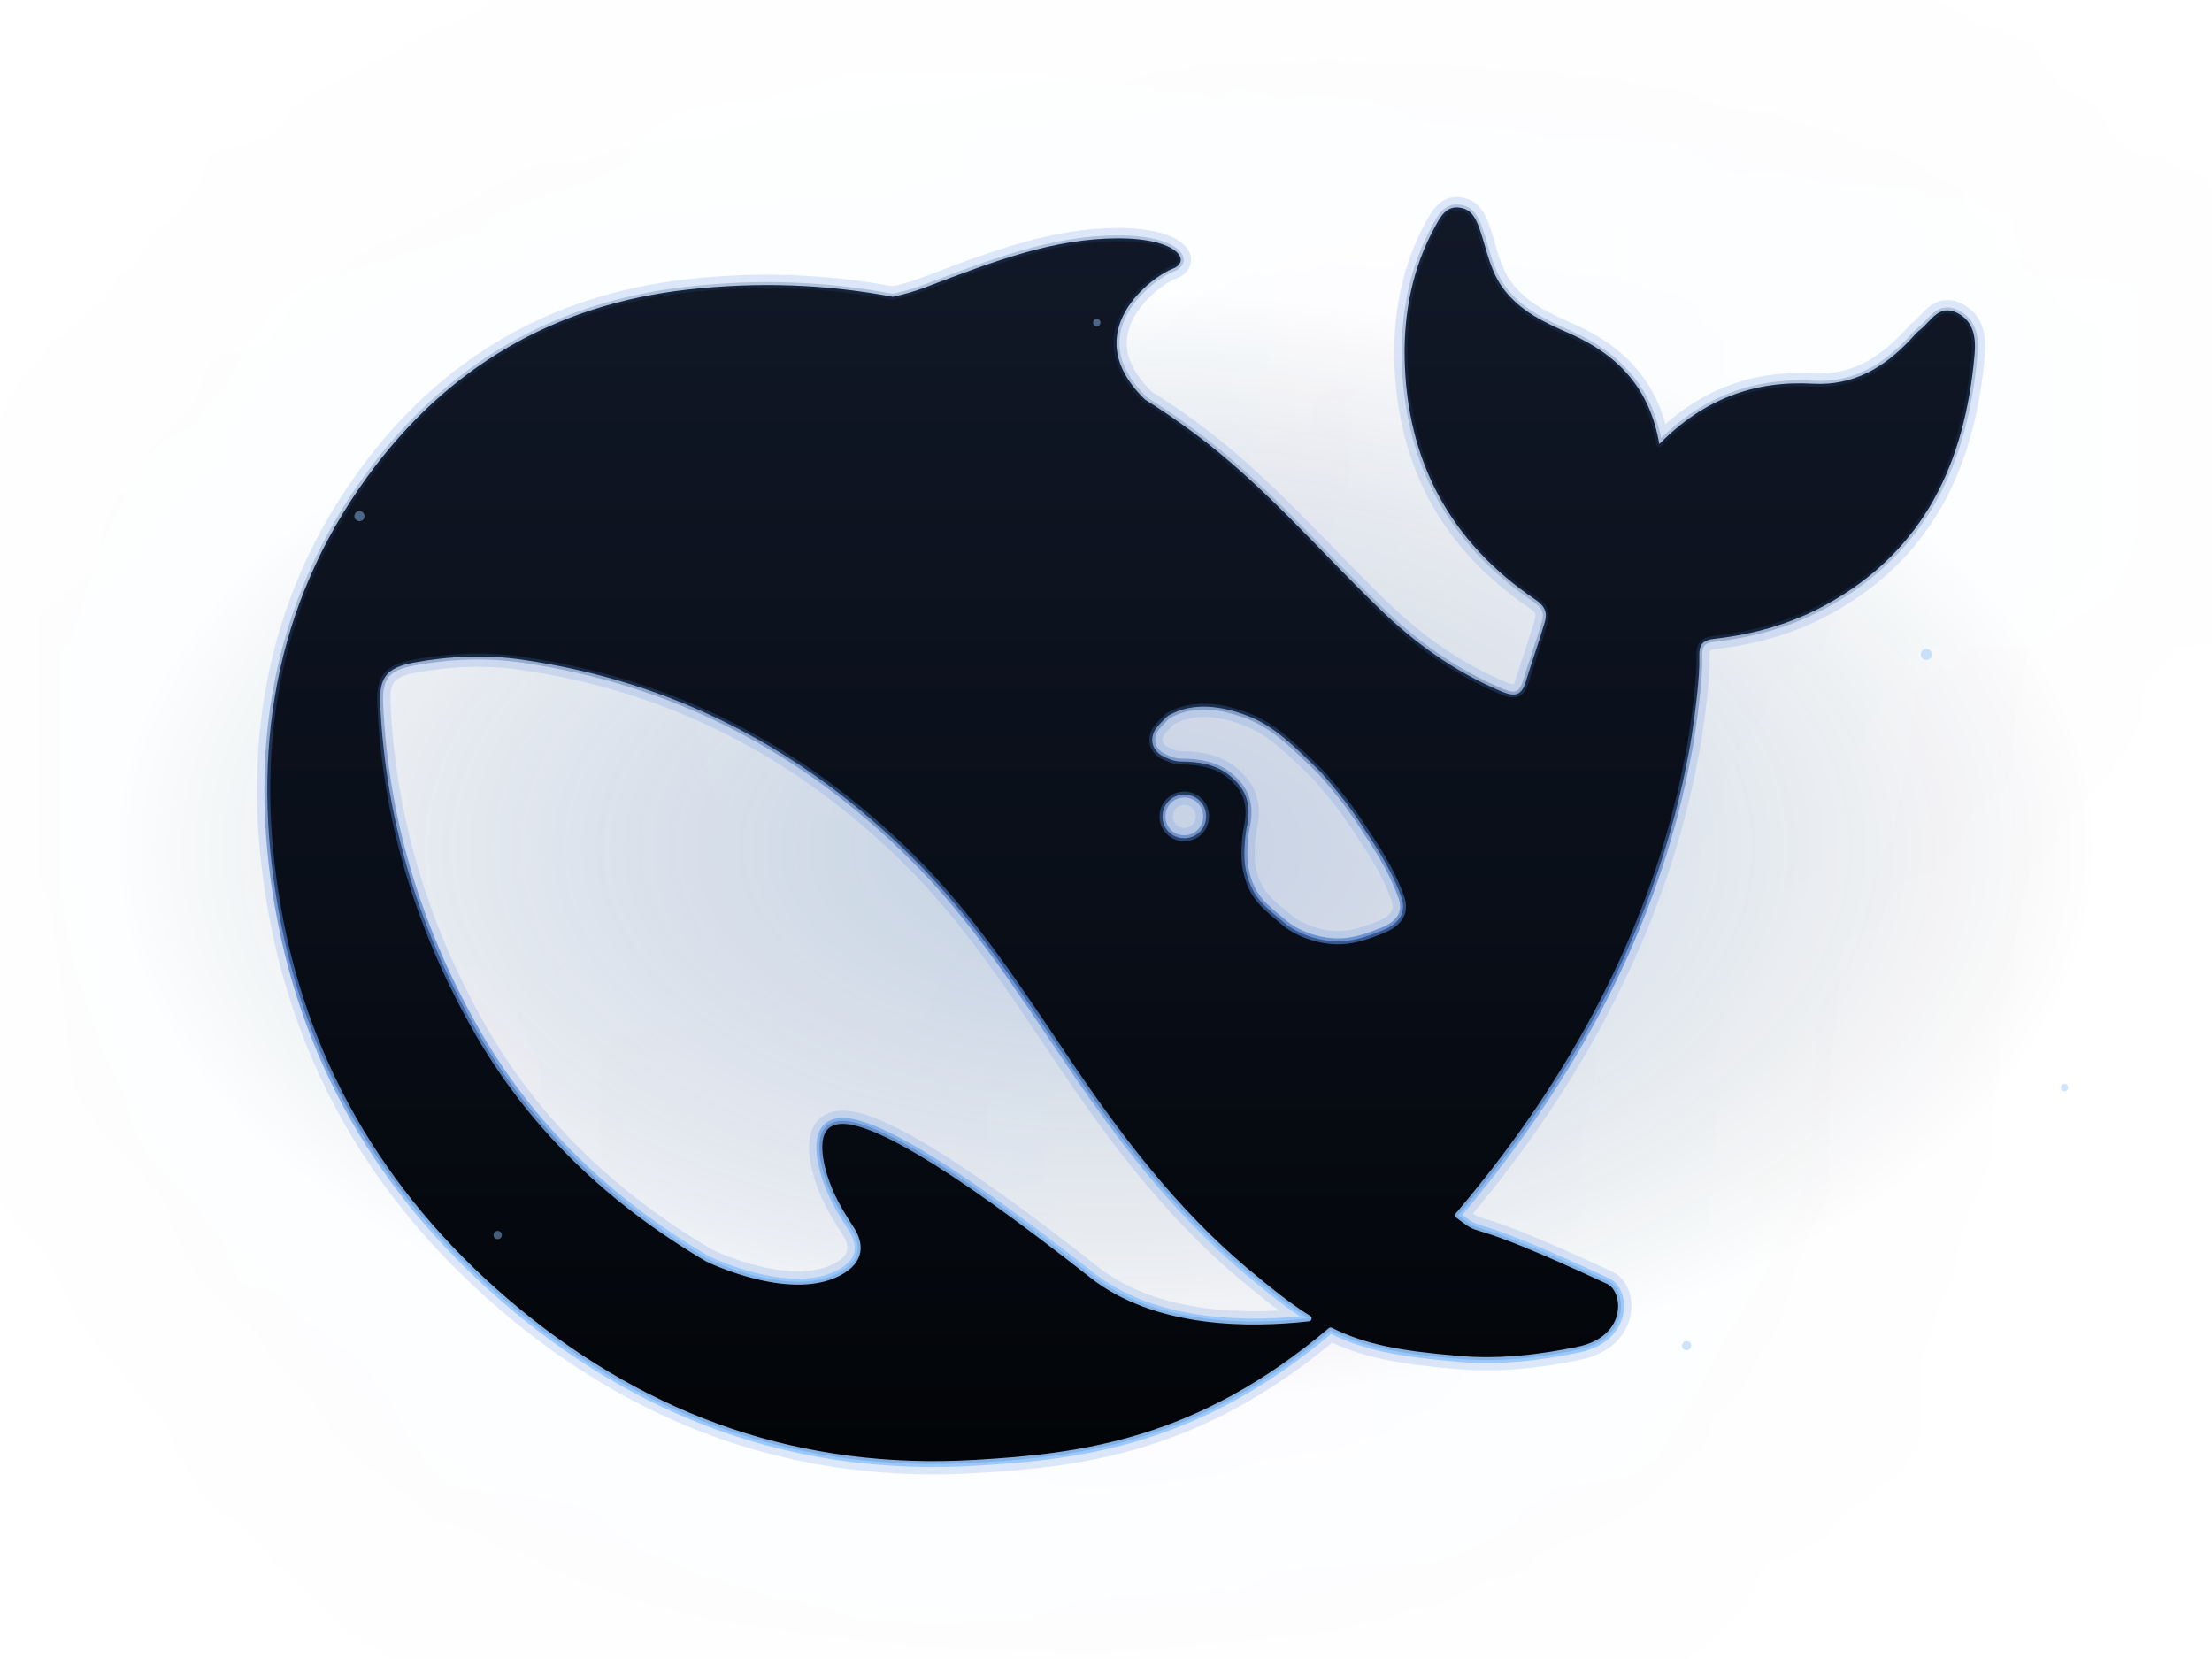
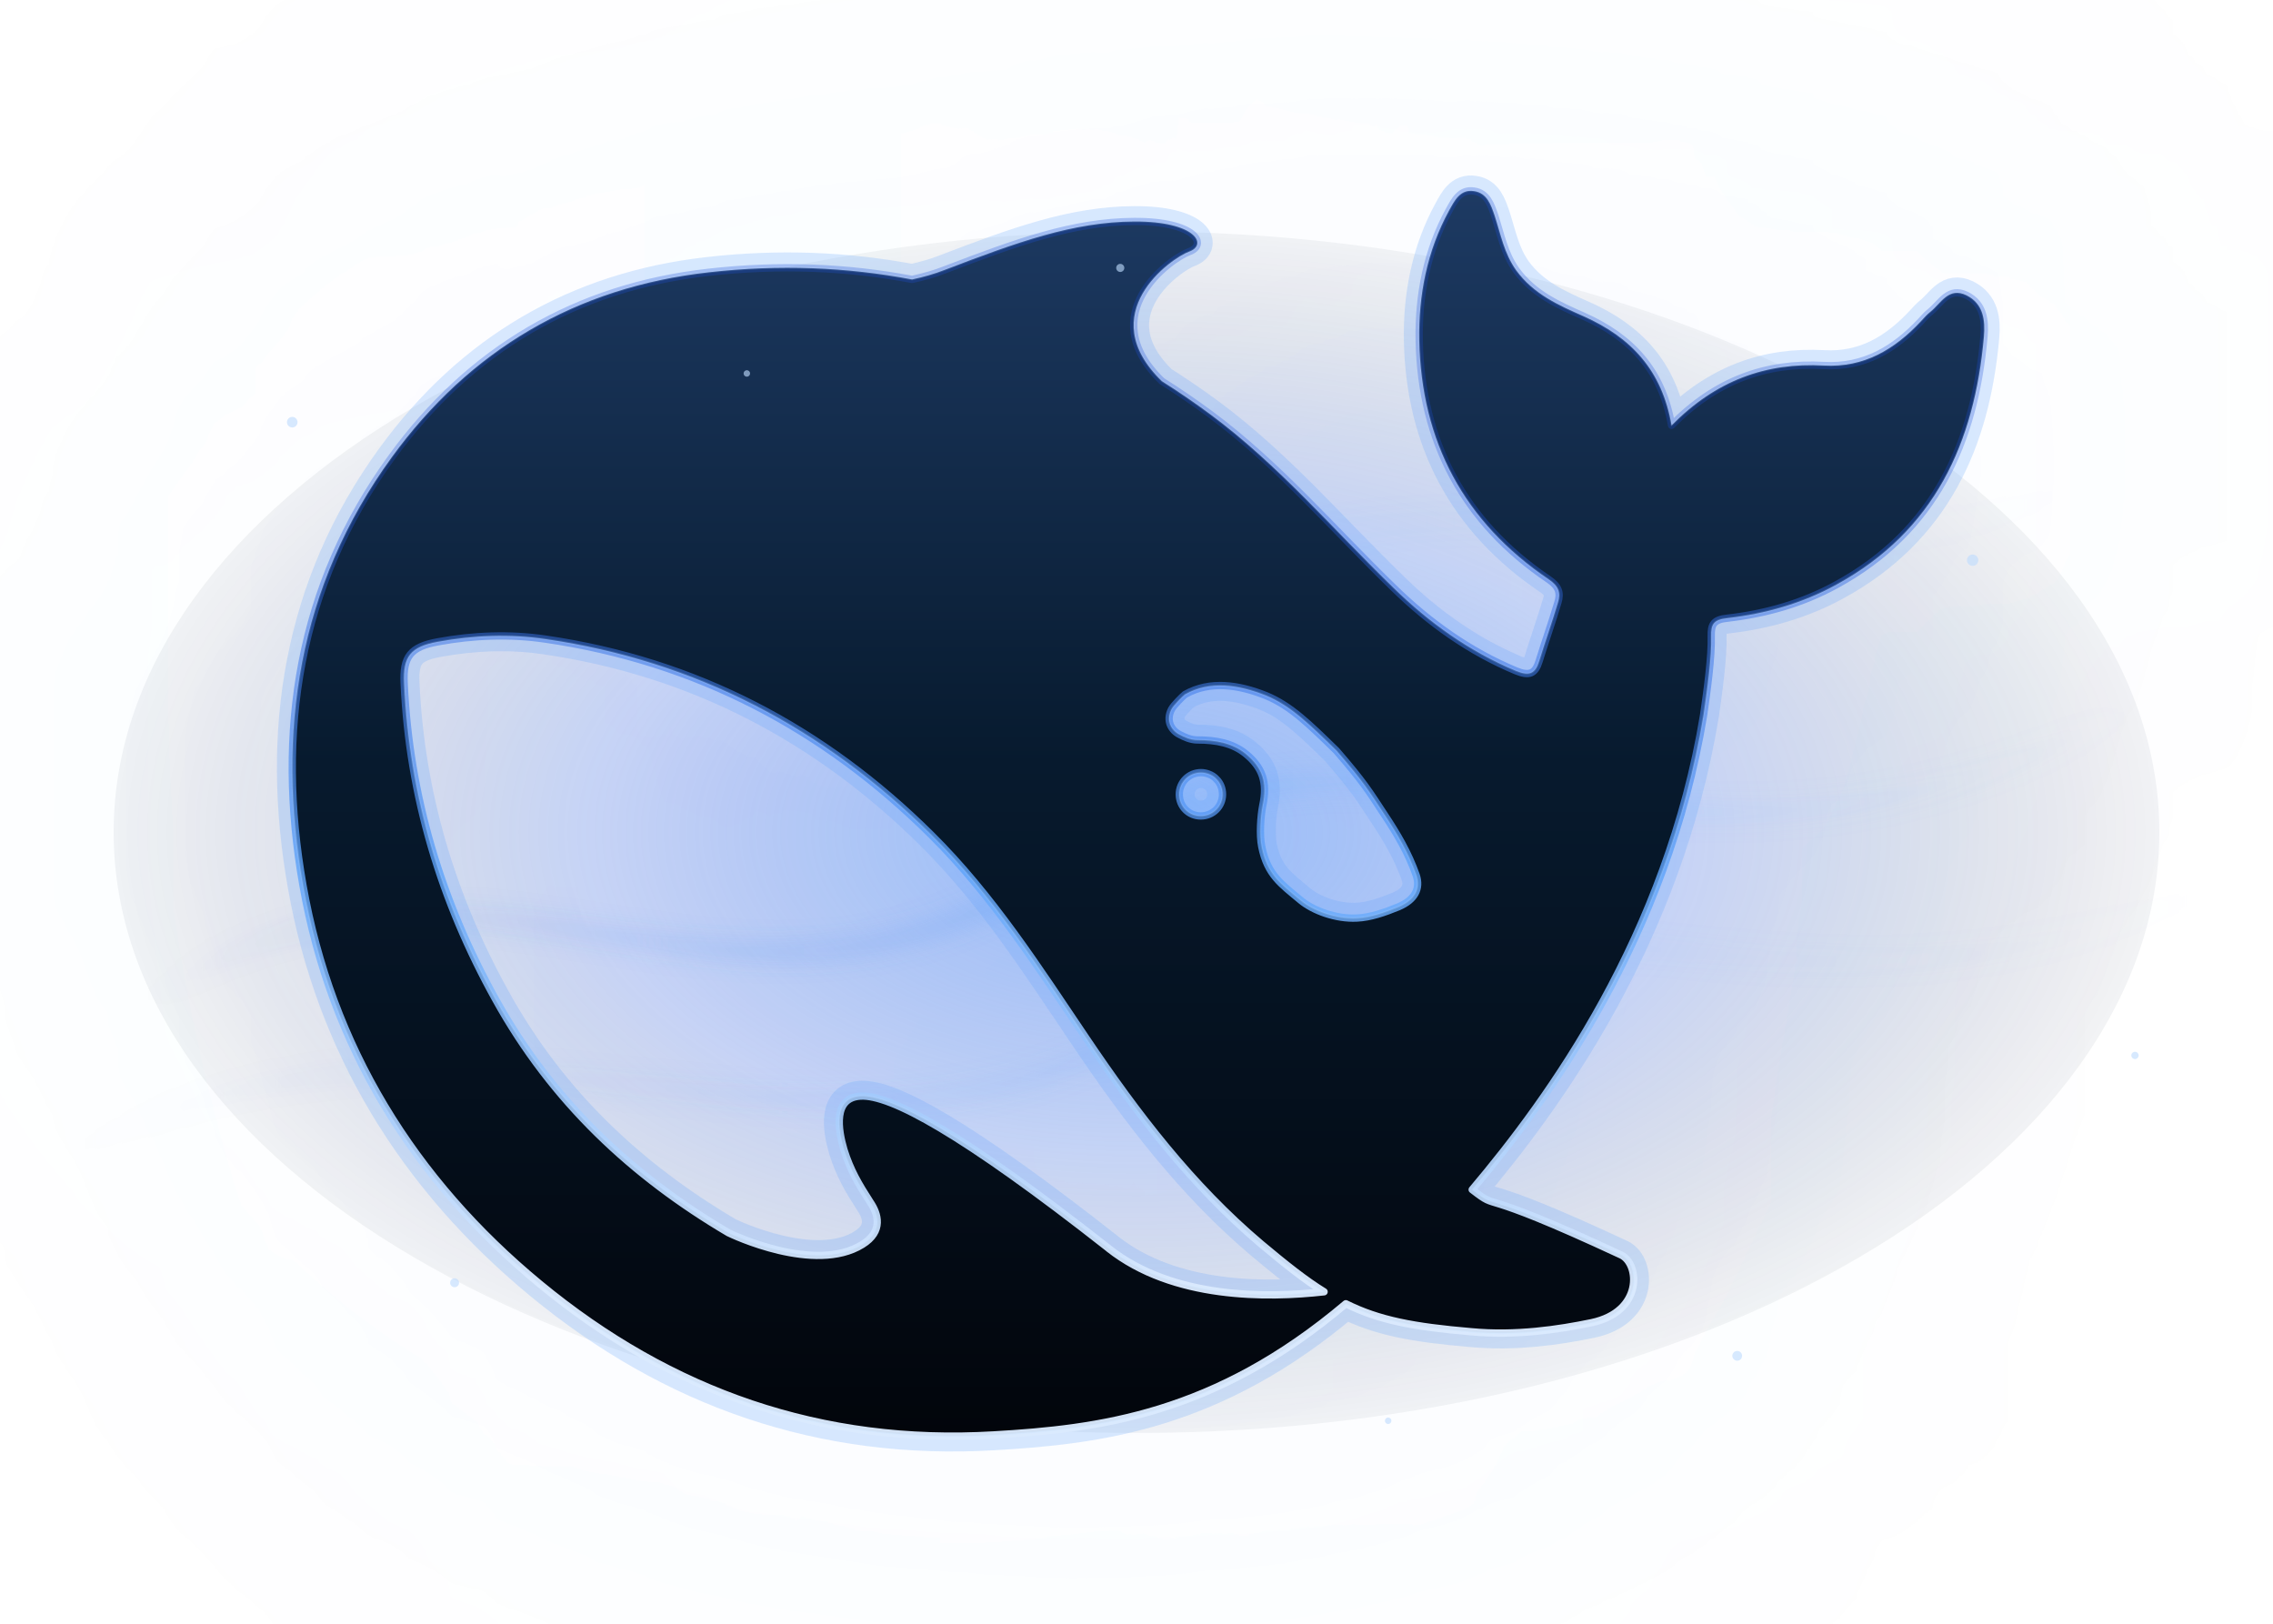
- <svg xmlns="http://www.w3.org/2000/svg" width="480" height="360" viewBox="0 0 480 360" fill="none" role="presentation" aria-hidden="true">
+ <svg xmlns="http://www.w3.org/2000/svg" width="560" height="400" viewBox="0 0 560 400" fill="none" role="presentation" aria-hidden="true">
  <defs>
-     <radialGradient id="black-whale-halo" cx="0.5" cy="0.5" r="0.5">
-       <stop offset="0" stop-color="#315f9f" stop-opacity="0.28" />
-       <stop offset="0.58" stop-color="#1e3f73" stop-opacity="0.12" />
-       <stop offset="1" stop-color="#05070c" stop-opacity="0" />
+     <radialGradient id="black-whale-halo" cx="0.5" cy="0.5" r="0.56">
+       <stop offset="0" stop-color="#3b82f6" stop-opacity="0.52" />
+       <stop offset="0.48" stop-color="#1d4ed8" stop-opacity="0.24" />
+       <stop offset="1" stop-color="#010204" stop-opacity="0" />
    </radialGradient>
    <linearGradient id="black-whale-body" x1="0.5" y1="0" x2="0.5" y2="1">
-       <stop offset="0" stop-color="#111827" />
-       <stop offset="0.62" stop-color="#080d16" />
-       <stop offset="1" stop-color="#020407" />
+       <stop offset="0" stop-color="#1d3a63" />
+       <stop offset="0.46" stop-color="#071a2e" />
+       <stop offset="1" stop-color="#02050b" />
    </linearGradient>
-     <linearGradient id="black-whale-rim" x1="0" y1="0.3" x2="0" y2="0.82" gradientUnits="objectBoundingBox">
-       <stop offset="0" stop-color="#274a80" stop-opacity="0.24" />
-       <stop offset="0.58" stop-color="#4d7ccc" stop-opacity="0.72" />
-       <stop offset="1" stop-color="#93c5fd" stop-opacity="0.9" />
+     <linearGradient id="black-whale-rim" x1="0" y1="0.22" x2="0" y2="0.88" gradientUnits="objectBoundingBox">
+       <stop offset="0" stop-color="#1d4ed8" stop-opacity="0.28" />
+       <stop offset="0.5" stop-color="#60a5fa" stop-opacity="0.82" />
+       <stop offset="1" stop-color="#dbeafe" stop-opacity="0.96" />
    </linearGradient>
-     <filter id="black-whale-edge-glow" x="-20%" y="-20%" width="140%" height="140%">
-       <feGaussianBlur stdDeviation="4" result="blur" />
+     <linearGradient id="black-whale-current" x1="0" y1="0" x2="1" y2="0">
+       <stop offset="0" stop-color="#1d4ed8" stop-opacity="0" />
+       <stop offset="0.48" stop-color="#60a5fa" stop-opacity="0.68" />
+       <stop offset="1" stop-color="#93c5fd" stop-opacity="0" />
+     </linearGradient>
+     <filter id="black-whale-edge-glow" x="-24%" y="-24%" width="148%" height="148%">
+       <feGaussianBlur stdDeviation="5" result="blur" />
      <feMerge>
        <feMergeNode in="blur" />
        <feMergeNode in="SourceGraphic" />
      </feMerge>
    </filter>
+     <filter id="black-whale-current-blur" x="-10%" y="-40%" width="120%" height="180%">
+       <feGaussianBlur stdDeviation="3" />
+     </filter>
  </defs>
-   <ellipse cx="240" cy="184" rx="214" ry="122" fill="url(#black-whale-halo)" />
-   <g transform="translate(58 45) scale(16)">
-     <path d="M22.917 1.43C22.671 1.31 22.566 1.539 22.422 1.655C22.373 1.693 22.332 1.742 22.29 1.787C21.932 2.17 21.513 2.421 20.966 2.391C20.166 2.346 19.483 2.598 18.879 3.21C18.75 2.455 18.324 2.005 17.675 1.716C17.335 1.566 16.992 1.415 16.754 1.089C16.588 0.856 16.542 0.597 16.459 0.342C16.406 0.188 16.354 0.03 16.176 0.004C15.984 -0.026 15.908 0.135 15.833 0.27C15.531 0.822 15.414 1.43 15.425 2.046C15.452 3.432 16.037 4.535 17.199 5.32C17.331 5.41 17.365 5.5 17.324 5.632C17.244 5.902 17.15 6.165 17.067 6.435C17.014 6.608 16.935 6.646 16.75 6.57C16.112 6.304 15.561 5.909 15.074 5.433C14.248 4.633 13.5 3.751 12.568 3.06C12.349 2.898 12.13 2.748 11.903 2.605C10.952 1.682 12.028 0.923 12.277 0.833C12.537 0.739 12.367 0.416 11.526 0.42C10.684 0.424 9.914 0.706 8.933 1.081C8.789 1.138 8.638 1.179 8.484 1.213C7.593 1.044 6.668 1.006 5.702 1.115C3.883 1.318 2.43 2.178 1.362 3.646C0.079 5.41 -0.223 7.415 0.147 9.506C0.535 11.71 1.66 13.535 3.389 14.962C5.181 16.441 7.246 17.166 9.601 17.027C11.032 16.944 12.624 16.753 14.421 15.232C14.874 15.458 15.35 15.548 16.138 15.615C16.746 15.672 17.331 15.585 17.784 15.491C18.493 15.341 18.444 14.684 18.188 14.564C16.108 13.595 16.565 13.989 16.15 13.67C17.206 12.42 18.82 10.198 19.318 7.172C19.367 6.838 19.43 6.368 19.422 6.097C19.418 5.932 19.456 5.868 19.645 5.849C20.166 5.789 20.671 5.647 21.136 5.391C22.483 4.655 23.027 3.446 23.155 1.997C23.174 1.776 23.151 1.547 22.917 1.43ZM11.175 14.474C9.159 12.889 8.182 12.367 7.778 12.39C7.401 12.412 7.469 12.845 7.552 13.126C7.639 13.404 7.752 13.595 7.91 13.84C8.02 14.001 8.095 14.241 7.801 14.422C7.152 14.823 6.023 14.287 5.97 14.26C4.657 13.486 3.559 12.466 2.785 11.069C2.037 9.725 1.603 8.283 1.532 6.744C1.513 6.372 1.622 6.241 1.992 6.173C2.479 6.083 2.981 6.064 3.468 6.136C5.525 6.436 7.276 7.356 8.744 8.813C9.582 9.642 10.216 10.634 10.869 11.602C11.563 12.631 12.31 13.611 13.262 14.415C13.598 14.696 13.866 14.91 14.123 15.068C13.349 15.155 12.058 15.173 11.175 14.475L11.175 14.474ZM12.141 8.26C12.141 8.095 12.273 7.963 12.439 7.963C12.476 7.963 12.511 7.971 12.541 7.982C12.582 7.997 12.62 8.019 12.65 8.053C12.704 8.106 12.733 8.181 12.733 8.26C12.733 8.425 12.601 8.556 12.435 8.556C12.27 8.556 12.141 8.425 12.141 8.26ZM15.142 9.799C14.949 9.878 14.757 9.945 14.572 9.953C14.284 9.968 13.972 9.851 13.802 9.709C13.537 9.487 13.348 9.363 13.27 8.977C13.236 8.812 13.255 8.556 13.284 8.41C13.352 8.094 13.277 7.892 13.055 7.708C12.873 7.558 12.643 7.516 12.39 7.516C12.296 7.516 12.209 7.475 12.145 7.441C12.039 7.389 11.952 7.257 12.035 7.096C12.062 7.043 12.19 6.916 12.22 6.893C12.563 6.698 12.96 6.762 13.326 6.908C13.665 7.047 13.922 7.302 14.292 7.663C14.669 8.098 14.738 8.218 14.953 8.545C15.123 8.801 15.277 9.063 15.383 9.364C15.447 9.551 15.364 9.705 15.142 9.799Z" fill="none" stroke="#5b8ee6" stroke-opacity="0.2" stroke-width="0.28" filter="url(#black-whale-edge-glow)" />
-     <path d="M22.917 1.43C22.671 1.31 22.566 1.539 22.422 1.655C22.373 1.693 22.332 1.742 22.29 1.787C21.932 2.17 21.513 2.421 20.966 2.391C20.166 2.346 19.483 2.598 18.879 3.21C18.75 2.455 18.324 2.005 17.675 1.716C17.335 1.566 16.992 1.415 16.754 1.089C16.588 0.856 16.542 0.597 16.459 0.342C16.406 0.188 16.354 0.03 16.176 0.004C15.984 -0.026 15.908 0.135 15.833 0.27C15.531 0.822 15.414 1.43 15.425 2.046C15.452 3.432 16.037 4.535 17.199 5.32C17.331 5.41 17.365 5.5 17.324 5.632C17.244 5.902 17.15 6.165 17.067 6.435C17.014 6.608 16.935 6.646 16.75 6.57C16.112 6.304 15.561 5.909 15.074 5.433C14.248 4.633 13.5 3.751 12.568 3.06C12.349 2.898 12.13 2.748 11.903 2.605C10.952 1.682 12.028 0.923 12.277 0.833C12.537 0.739 12.367 0.416 11.526 0.42C10.684 0.424 9.914 0.706 8.933 1.081C8.789 1.138 8.638 1.179 8.484 1.213C7.593 1.044 6.668 1.006 5.702 1.115C3.883 1.318 2.43 2.178 1.362 3.646C0.079 5.41 -0.223 7.415 0.147 9.506C0.535 11.71 1.66 13.535 3.389 14.962C5.181 16.441 7.246 17.166 9.601 17.027C11.032 16.944 12.624 16.753 14.421 15.232C14.874 15.458 15.35 15.548 16.138 15.615C16.746 15.672 17.331 15.585 17.784 15.491C18.493 15.341 18.444 14.684 18.188 14.564C16.108 13.595 16.565 13.989 16.15 13.67C17.206 12.42 18.82 10.198 19.318 7.172C19.367 6.838 19.43 6.368 19.422 6.097C19.418 5.932 19.456 5.868 19.645 5.849C20.166 5.789 20.671 5.647 21.136 5.391C22.483 4.655 23.027 3.446 23.155 1.997C23.174 1.776 23.151 1.547 22.917 1.43ZM11.175 14.474C9.159 12.889 8.182 12.367 7.778 12.39C7.401 12.412 7.469 12.845 7.552 13.126C7.639 13.404 7.752 13.595 7.91 13.84C8.02 14.001 8.095 14.241 7.801 14.422C7.152 14.823 6.023 14.287 5.97 14.26C4.657 13.486 3.559 12.466 2.785 11.069C2.037 9.725 1.603 8.283 1.532 6.744C1.513 6.372 1.622 6.241 1.992 6.173C2.479 6.083 2.981 6.064 3.468 6.136C5.525 6.436 7.276 7.356 8.744 8.813C9.582 9.642 10.216 10.634 10.869 11.602C11.563 12.631 12.31 13.611 13.262 14.415C13.598 14.696 13.866 14.91 14.123 15.068C13.349 15.155 12.058 15.173 11.175 14.475L11.175 14.474ZM12.141 8.26C12.141 8.095 12.273 7.963 12.439 7.963C12.476 7.963 12.511 7.971 12.541 7.982C12.582 7.997 12.62 8.019 12.65 8.053C12.704 8.106 12.733 8.181 12.733 8.26C12.733 8.425 12.601 8.556 12.435 8.556C12.27 8.556 12.141 8.425 12.141 8.26ZM15.142 9.799C14.949 9.878 14.757 9.945 14.572 9.953C14.284 9.968 13.972 9.851 13.802 9.709C13.537 9.487 13.348 9.363 13.27 8.977C13.236 8.812 13.255 8.556 13.284 8.41C13.352 8.094 13.277 7.892 13.055 7.708C12.873 7.558 12.643 7.516 12.39 7.516C12.296 7.516 12.209 7.475 12.145 7.441C12.039 7.389 11.952 7.257 12.035 7.096C12.062 7.043 12.19 6.916 12.22 6.893C12.563 6.698 12.96 6.762 13.326 6.908C13.665 7.047 13.922 7.302 14.292 7.663C14.669 8.098 14.738 8.218 14.953 8.545C15.123 8.801 15.277 9.063 15.383 9.364C15.447 9.551 15.364 9.705 15.142 9.799Z" fill="url(#black-whale-body)" stroke="url(#black-whale-rim)" stroke-width="0.08" stroke-linejoin="round" />
+   <ellipse cx="280" cy="205" rx="252" ry="148" fill="url(#black-whale-halo)" />
+   <g filter="url(#black-whale-current-blur)" opacity="0.72">
+     <path d="M38 246C116 192 178 268 260 214C344 158 408 236 522 176" stroke="url(#black-whale-current)" stroke-width="2.4" />
+     <path d="M18 284C118 232 198 302 286 252C374 202 436 264 542 220" stroke="url(#black-whale-current)" stroke-width="1.6" opacity="0.64" />
+     <path d="M68 158C150 120 214 176 292 142C370 108 438 152 510 120" stroke="url(#black-whale-current)" stroke-width="1.4" opacity="0.46" />
  </g>
-   <g fill="#93c5fd" opacity="0.46">
-     <circle cx="78" cy="112" r="1.1" />
-     <circle cx="418" cy="142" r="1.2" />
-     <circle cx="108" cy="268" r="0.9" />
-     <circle cx="366" cy="292" r="1.0" />
-     <circle cx="238" cy="70" r="0.8" />
-     <circle cx="448" cy="236" r="0.8" />
+   <g transform="translate(72 47) scale(18)">
+     <path d="M22.917 1.43C22.671 1.31 22.566 1.539 22.422 1.655C22.373 1.693 22.332 1.742 22.29 1.787C21.932 2.17 21.513 2.421 20.966 2.391C20.166 2.346 19.483 2.598 18.879 3.21C18.75 2.455 18.324 2.005 17.675 1.716C17.335 1.566 16.992 1.415 16.754 1.089C16.588 0.856 16.542 0.597 16.459 0.342C16.406 0.188 16.354 0.03 16.176 0.004C15.984 -0.026 15.908 0.135 15.833 0.27C15.531 0.822 15.414 1.43 15.425 2.046C15.452 3.432 16.037 4.535 17.199 5.32C17.331 5.41 17.365 5.5 17.324 5.632C17.244 5.902 17.15 6.165 17.067 6.435C17.014 6.608 16.935 6.646 16.75 6.57C16.112 6.304 15.561 5.909 15.074 5.433C14.248 4.633 13.5 3.751 12.568 3.06C12.349 2.898 12.13 2.748 11.903 2.605C10.952 1.682 12.028 0.923 12.277 0.833C12.537 0.739 12.367 0.416 11.526 0.42C10.684 0.424 9.914 0.706 8.933 1.081C8.789 1.138 8.638 1.179 8.484 1.213C7.593 1.044 6.668 1.006 5.702 1.115C3.883 1.318 2.43 2.178 1.362 3.646C0.079 5.41 -0.223 7.415 0.147 9.506C0.535 11.71 1.66 13.535 3.389 14.962C5.181 16.441 7.246 17.166 9.601 17.027C11.032 16.944 12.624 16.753 14.421 15.232C14.874 15.458 15.35 15.548 16.138 15.615C16.746 15.672 17.331 15.585 17.784 15.491C18.493 15.341 18.444 14.684 18.188 14.564C16.108 13.595 16.565 13.989 16.15 13.67C17.206 12.42 18.82 10.198 19.318 7.172C19.367 6.838 19.43 6.368 19.422 6.097C19.418 5.932 19.456 5.868 19.645 5.849C20.166 5.789 20.671 5.647 21.136 5.391C22.483 4.655 23.027 3.446 23.155 1.997C23.174 1.776 23.151 1.547 22.917 1.43ZM11.175 14.474C9.159 12.889 8.182 12.367 7.778 12.39C7.401 12.412 7.469 12.845 7.552 13.126C7.639 13.404 7.752 13.595 7.91 13.84C8.02 14.001 8.095 14.241 7.801 14.422C7.152 14.823 6.023 14.287 5.97 14.26C4.657 13.486 3.559 12.466 2.785 11.069C2.037 9.725 1.603 8.283 1.532 6.744C1.513 6.372 1.622 6.241 1.992 6.173C2.479 6.083 2.981 6.064 3.468 6.136C5.525 6.436 7.276 7.356 8.744 8.813C9.582 9.642 10.216 10.634 10.869 11.602C11.563 12.631 12.31 13.611 13.262 14.415C13.598 14.696 13.866 14.91 14.123 15.068C13.349 15.155 12.058 15.173 11.175 14.475L11.175 14.474ZM12.141 8.26C12.141 8.095 12.273 7.963 12.439 7.963C12.476 7.963 12.511 7.971 12.541 7.982C12.582 7.997 12.62 8.019 12.65 8.053C12.704 8.106 12.733 8.181 12.733 8.26C12.733 8.425 12.601 8.556 12.435 8.556C12.27 8.556 12.141 8.425 12.141 8.26ZM15.142 9.799C14.949 9.878 14.757 9.945 14.572 9.953C14.284 9.968 13.972 9.851 13.802 9.709C13.537 9.487 13.348 9.363 13.27 8.977C13.236 8.812 13.255 8.556 13.284 8.41C13.352 8.094 13.277 7.892 13.055 7.708C12.873 7.558 12.643 7.516 12.39 7.516C12.296 7.516 12.209 7.475 12.145 7.441C12.039 7.389 11.952 7.257 12.035 7.096C12.062 7.043 12.19 6.916 12.22 6.893C12.563 6.698 12.96 6.762 13.326 6.908C13.665 7.047 13.922 7.302 14.292 7.663C14.669 8.098 14.738 8.218 14.953 8.545C15.123 8.801 15.277 9.063 15.383 9.364C15.447 9.551 15.364 9.705 15.142 9.799Z" fill="none" stroke="#60a5fa" stroke-opacity="0.24" stroke-width="0.42" filter="url(#black-whale-edge-glow)" />
+     <path d="M22.917 1.43C22.671 1.31 22.566 1.539 22.422 1.655C22.373 1.693 22.332 1.742 22.29 1.787C21.932 2.17 21.513 2.421 20.966 2.391C20.166 2.346 19.483 2.598 18.879 3.21C18.75 2.455 18.324 2.005 17.675 1.716C17.335 1.566 16.992 1.415 16.754 1.089C16.588 0.856 16.542 0.597 16.459 0.342C16.406 0.188 16.354 0.03 16.176 0.004C15.984 -0.026 15.908 0.135 15.833 0.27C15.531 0.822 15.414 1.43 15.425 2.046C15.452 3.432 16.037 4.535 17.199 5.32C17.331 5.41 17.365 5.5 17.324 5.632C17.244 5.902 17.15 6.165 17.067 6.435C17.014 6.608 16.935 6.646 16.75 6.57C16.112 6.304 15.561 5.909 15.074 5.433C14.248 4.633 13.5 3.751 12.568 3.06C12.349 2.898 12.13 2.748 11.903 2.605C10.952 1.682 12.028 0.923 12.277 0.833C12.537 0.739 12.367 0.416 11.526 0.42C10.684 0.424 9.914 0.706 8.933 1.081C8.789 1.138 8.638 1.179 8.484 1.213C7.593 1.044 6.668 1.006 5.702 1.115C3.883 1.318 2.43 2.178 1.362 3.646C0.079 5.41 -0.223 7.415 0.147 9.506C0.535 11.71 1.66 13.535 3.389 14.962C5.181 16.441 7.246 17.166 9.601 17.027C11.032 16.944 12.624 16.753 14.421 15.232C14.874 15.458 15.35 15.548 16.138 15.615C16.746 15.672 17.331 15.585 17.784 15.491C18.493 15.341 18.444 14.684 18.188 14.564C16.108 13.595 16.565 13.989 16.15 13.67C17.206 12.42 18.82 10.198 19.318 7.172C19.367 6.838 19.43 6.368 19.422 6.097C19.418 5.932 19.456 5.868 19.645 5.849C20.166 5.789 20.671 5.647 21.136 5.391C22.483 4.655 23.027 3.446 23.155 1.997C23.174 1.776 23.151 1.547 22.917 1.43ZM11.175 14.474C9.159 12.889 8.182 12.367 7.778 12.39C7.401 12.412 7.469 12.845 7.552 13.126C7.639 13.404 7.752 13.595 7.91 13.84C8.02 14.001 8.095 14.241 7.801 14.422C7.152 14.823 6.023 14.287 5.97 14.26C4.657 13.486 3.559 12.466 2.785 11.069C2.037 9.725 1.603 8.283 1.532 6.744C1.513 6.372 1.622 6.241 1.992 6.173C2.479 6.083 2.981 6.064 3.468 6.136C5.525 6.436 7.276 7.356 8.744 8.813C9.582 9.642 10.216 10.634 10.869 11.602C11.563 12.631 12.31 13.611 13.262 14.415C13.598 14.696 13.866 14.91 14.123 15.068C13.349 15.155 12.058 15.173 11.175 14.475L11.175 14.474ZM12.141 8.26C12.141 8.095 12.273 7.963 12.439 7.963C12.476 7.963 12.511 7.971 12.541 7.982C12.582 7.997 12.62 8.019 12.65 8.053C12.704 8.106 12.733 8.181 12.733 8.26C12.733 8.425 12.601 8.556 12.435 8.556C12.27 8.556 12.141 8.425 12.141 8.26ZM15.142 9.799C14.949 9.878 14.757 9.945 14.572 9.953C14.284 9.968 13.972 9.851 13.802 9.709C13.537 9.487 13.348 9.363 13.27 8.977C13.236 8.812 13.255 8.556 13.284 8.41C13.352 8.094 13.277 7.892 13.055 7.708C12.873 7.558 12.643 7.516 12.39 7.516C12.296 7.516 12.209 7.475 12.145 7.441C12.039 7.389 11.952 7.257 12.035 7.096C12.062 7.043 12.19 6.916 12.22 6.893C12.563 6.698 12.96 6.762 13.326 6.908C13.665 7.047 13.922 7.302 14.292 7.663C14.669 8.098 14.738 8.218 14.953 8.545C15.123 8.801 15.277 9.063 15.383 9.364C15.447 9.551 15.364 9.705 15.142 9.799Z" fill="url(#black-whale-body)" stroke="url(#black-whale-rim)" stroke-width="0.1" stroke-linejoin="round" />
+     <path d="M22.917 1.43C22.671 1.31 22.566 1.539 22.422 1.655C22.373 1.693 22.332 1.742 22.29 1.787C21.932 2.17 21.513 2.421 20.966 2.391C20.166 2.346 19.483 2.598 18.879 3.21C18.75 2.455 18.324 2.005 17.675 1.716C17.335 1.566 16.992 1.415 16.754 1.089C16.588 0.856 16.542 0.597 16.459 0.342C16.406 0.188 16.354 0.03 16.176 0.004C15.984 -0.026 15.908 0.135 15.833 0.27C15.531 0.822 15.414 1.43 15.425 2.046C15.452 3.432 16.037 4.535 17.199 5.32C17.331 5.41 17.365 5.5 17.324 5.632C17.244 5.902 17.15 6.165 17.067 6.435C17.014 6.608 16.935 6.646 16.75 6.57C16.112 6.304 15.561 5.909 15.074 5.433C14.248 4.633 13.5 3.751 12.568 3.06C12.349 2.898 12.13 2.748 11.903 2.605C10.952 1.682 12.028 0.923 12.277 0.833C12.537 0.739 12.367 0.416 11.526 0.42C10.684 0.424 9.914 0.706 8.933 1.081C8.789 1.138 8.638 1.179 8.484 1.213C7.593 1.044 6.668 1.006 5.702 1.115C3.883 1.318 2.43 2.178 1.362 3.646C0.079 5.41 -0.223 7.415 0.147 9.506C0.535 11.71 1.66 13.535 3.389 14.962C5.181 16.441 7.246 17.166 9.601 17.027C11.032 16.944 12.624 16.753 14.421 15.232C14.874 15.458 15.35 15.548 16.138 15.615C16.746 15.672 17.331 15.585 17.784 15.491C18.493 15.341 18.444 14.684 18.188 14.564C16.108 13.595 16.565 13.989 16.15 13.67C17.206 12.42 18.82 10.198 19.318 7.172C19.367 6.838 19.43 6.368 19.422 6.097C19.418 5.932 19.456 5.868 19.645 5.849C20.166 5.789 20.671 5.647 21.136 5.391C22.483 4.655 23.027 3.446 23.155 1.997C23.174 1.776 23.151 1.547 22.917 1.43ZM11.175 14.474C9.159 12.889 8.182 12.367 7.778 12.39C7.401 12.412 7.469 12.845 7.552 13.126C7.639 13.404 7.752 13.595 7.91 13.84C8.02 14.001 8.095 14.241 7.801 14.422C7.152 14.823 6.023 14.287 5.97 14.26C4.657 13.486 3.559 12.466 2.785 11.069C2.037 9.725 1.603 8.283 1.532 6.744C1.513 6.372 1.622 6.241 1.992 6.173C2.479 6.083 2.981 6.064 3.468 6.136C5.525 6.436 7.276 7.356 8.744 8.813C9.582 9.642 10.216 10.634 10.869 11.602C11.563 12.631 12.31 13.611 13.262 14.415C13.598 14.696 13.866 14.91 14.123 15.068C13.349 15.155 12.058 15.173 11.175 14.475L11.175 14.474ZM12.141 8.26C12.141 8.095 12.273 7.963 12.439 7.963C12.476 7.963 12.511 7.971 12.541 7.982C12.582 7.997 12.62 8.019 12.65 8.053C12.704 8.106 12.733 8.181 12.733 8.26C12.733 8.425 12.601 8.556 12.435 8.556C12.27 8.556 12.141 8.425 12.141 8.26ZM15.142 9.799C14.949 9.878 14.757 9.945 14.572 9.953C14.284 9.968 13.972 9.851 13.802 9.709C13.537 9.487 13.348 9.363 13.27 8.977C13.236 8.812 13.255 8.556 13.284 8.41C13.352 8.094 13.277 7.892 13.055 7.708C12.873 7.558 12.643 7.516 12.39 7.516C12.296 7.516 12.209 7.475 12.145 7.441C12.039 7.389 11.952 7.257 12.035 7.096C12.062 7.043 12.19 6.916 12.22 6.893C12.563 6.698 12.96 6.762 13.326 6.908C13.665 7.047 13.922 7.302 14.292 7.663C14.669 8.098 14.738 8.218 14.953 8.545C15.123 8.801 15.277 9.063 15.383 9.364C15.447 9.551 15.364 9.705 15.142 9.799Z" fill="none" stroke="#bfdbfe" stroke-opacity="0.16" stroke-width="0.025" stroke-linejoin="round" />
+   </g>
+   <g fill="#bfdbfe" opacity="0.62">
+     <circle cx="72" cy="104" r="1.3" />
+     <circle cx="486" cy="138" r="1.4" />
+     <circle cx="112" cy="316" r="1.1" />
+     <circle cx="428" cy="334" r="1.2" />
+     <circle cx="276" cy="66" r="1.0" />
+     <circle cx="526" cy="260" r="0.9" />
+     <circle cx="184" cy="92" r="0.8" />
+     <circle cx="342" cy="350" r="0.8" />
  </g>
</svg>
